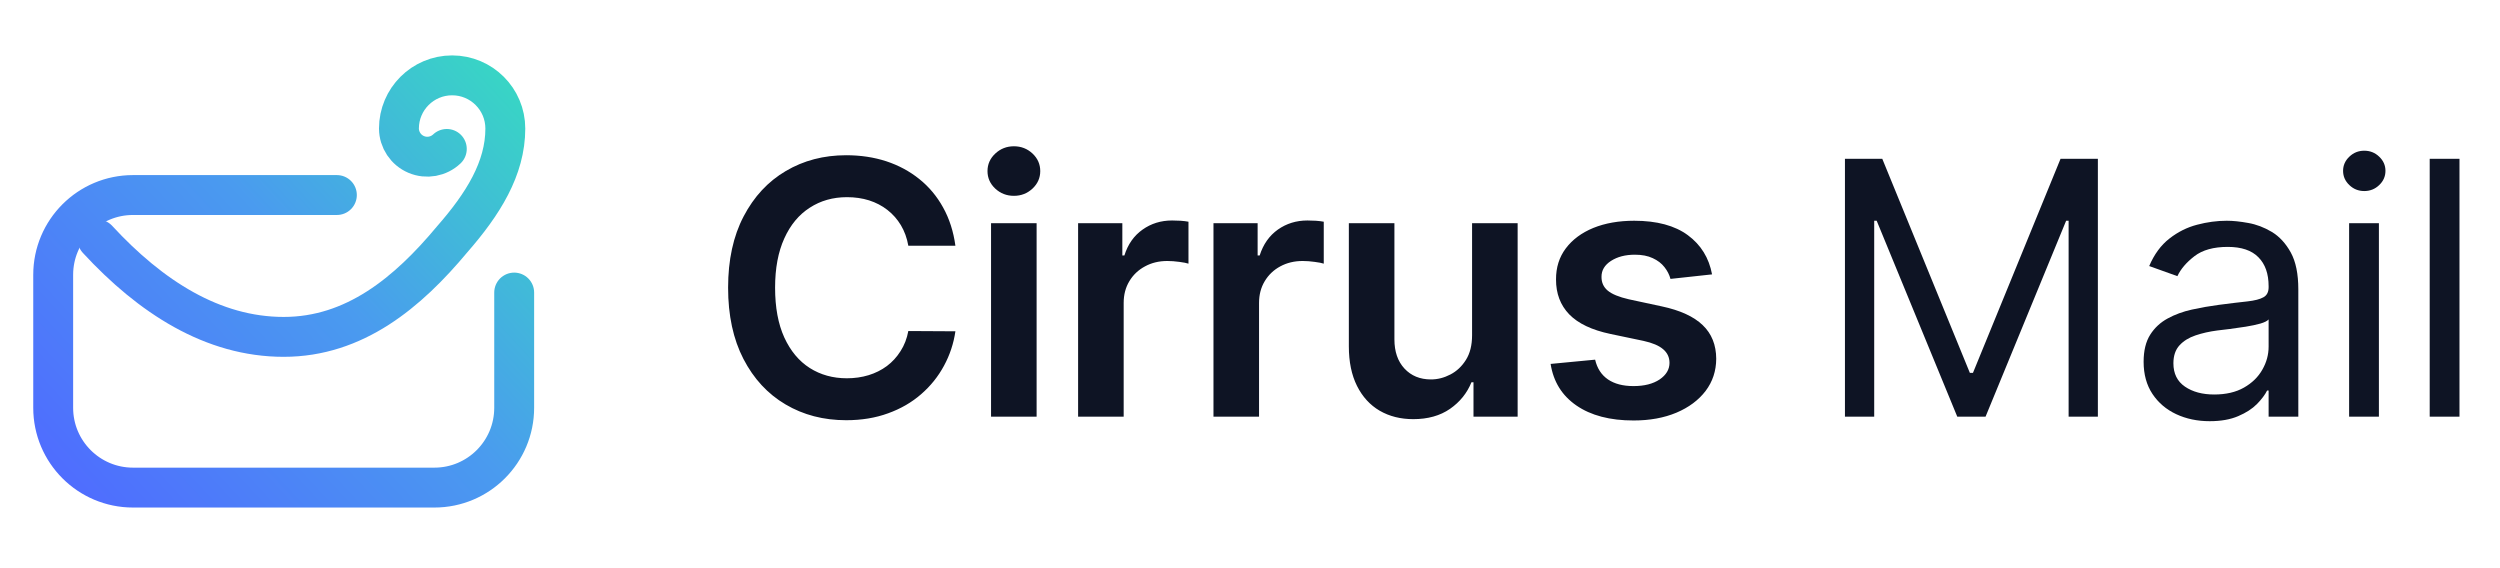
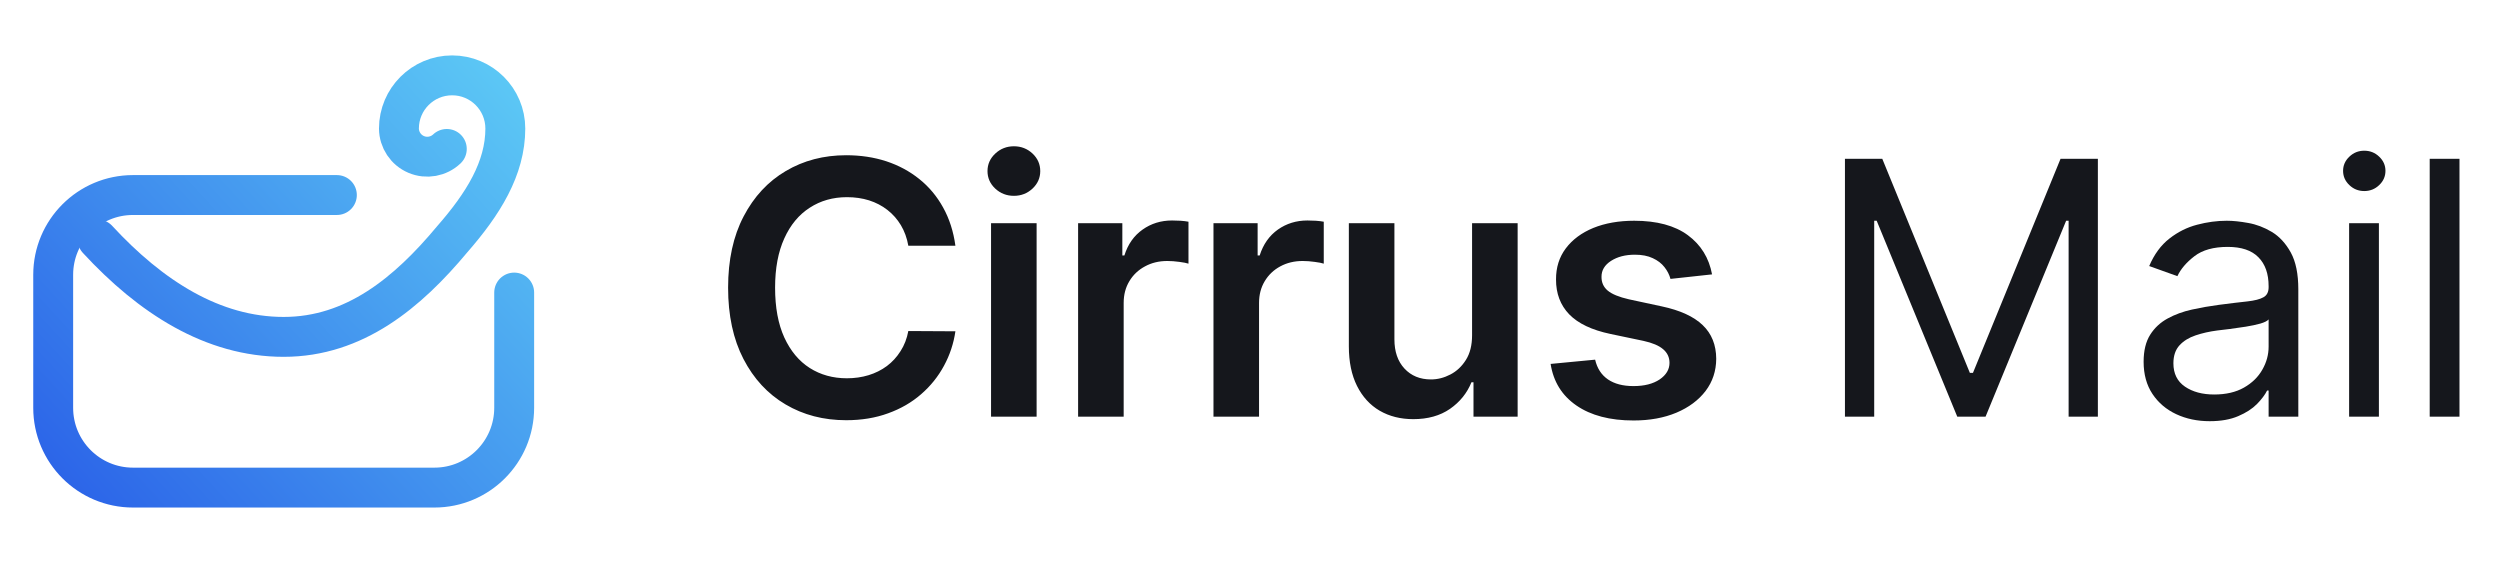
<svg xmlns="http://www.w3.org/2000/svg" width="282" height="64" viewBox="0 0 282 64" role="img" aria-labelledby="t">
  <defs>
    <linearGradient id="cw-g" x1="6" y1="55" x2="57" y2="8" gradientUnits="userSpaceOnUse">
-       <stop offset="0" stop-color="#4F6BFF" />
-       <stop offset=".55" stop-color="#4A9BEF" />
-       <stop offset="1" stop-color="#38D6C4" />
+       <stop offset="0" stop-color="#2B63E8" />
+       <stop offset="1" stop-color="#5CC8F5" />
    </linearGradient>
  </defs>
  <g fill="none" stroke="url(#cw-g)" stroke-width="4.5" stroke-linecap="round" stroke-linejoin="round">
    <path d="M38 22H15a9 9 0 0 0-9 9v15a9 9 0 0 0 9 9h34a9 9 0 0 0 9-9V33" />
    <path d="M11 27c6 6.5 13 11 21 11s14-5 19-11c3.5-4 6-8 6-12.5a6 6 0 0 0-12 0 3.2 3.2 0 0 0 5.4 2.3" />
  </g>
-   <path fill="#0E1424" d="M 107.77 27.72 L 102.46 27.72 Q 102.23 26.42 101.62 25.4 Q 101.01 24.39 100.1 23.68 Q 99.19 22.97 98.03 22.6 Q 96.88 22.24 95.54 22.24 Q 93.17 22.24 91.34 23.43 Q 89.5 24.61 88.47 26.89 Q 87.43 29.17 87.43 32.45 Q 87.43 35.79 88.47 38.07 Q 89.52 40.35 91.34 41.51 Q 93.17 42.67 95.53 42.67 Q 96.83 42.67 97.98 42.32 Q 99.12 41.97 100.04 41.29 Q 100.95 40.61 101.58 39.61 Q 102.22 38.62 102.46 37.34 L 107.77 37.37 Q 107.47 39.44 106.48 41.26 Q 105.5 43.08 103.91 44.46 Q 102.32 45.85 100.18 46.62 Q 98.05 47.4 95.45 47.4 Q 91.62 47.4 88.61 45.62 Q 85.6 43.85 83.86 40.49 Q 82.13 37.14 82.13 32.45 Q 82.13 27.75 83.88 24.41 Q 85.63 21.06 88.64 19.29 Q 91.65 17.51 95.45 17.51 Q 97.88 17.51 99.97 18.19 Q 102.06 18.88 103.69 20.19 Q 105.33 21.5 106.38 23.4 Q 107.44 25.3 107.77 27.72 Z M 111.79 47 L 111.79 25.18 L 116.93 25.18 L 116.93 47 L 111.79 47 Z M 114.37 22.09 Q 113.14 22.09 112.26 21.27 Q 111.39 20.45 111.39 19.3 Q 111.39 18.14 112.27 17.32 Q 113.15 16.5 114.37 16.5 Q 115.59 16.5 116.47 17.32 Q 117.34 18.14 117.34 19.3 Q 117.34 20.45 116.47 21.27 Q 115.59 22.09 114.37 22.09 Z M 121.61 47 L 121.61 25.18 L 126.6 25.18 L 126.6 28.82 L 126.83 28.82 Q 127.42 26.93 128.88 25.9 Q 130.33 24.87 132.21 24.87 Q 132.64 24.87 133.17 24.9 Q 133.7 24.94 134.06 25.01 L 134.06 29.74 Q 133.73 29.63 133.03 29.54 Q 132.32 29.44 131.67 29.44 Q 130.26 29.44 129.15 30.05 Q 128.03 30.65 127.39 31.72 Q 126.75 32.78 126.75 34.17 L 126.75 47 L 121.61 47 Z M 136.88 47 L 136.88 25.18 L 141.86 25.18 L 141.86 28.82 L 142.09 28.82 Q 142.69 26.93 144.14 25.9 Q 145.6 24.87 147.48 24.87 Q 147.9 24.87 148.43 24.9 Q 148.97 24.94 149.32 25.01 L 149.32 29.74 Q 149 29.63 148.29 29.54 Q 147.59 29.44 146.94 29.44 Q 145.53 29.44 144.41 30.05 Q 143.3 30.65 142.66 31.72 Q 142.02 32.78 142.02 34.17 L 142.02 47 L 136.88 47 Z M 166.05 37.82 L 166.05 25.18 L 171.19 25.18 L 171.19 47 L 166.21 47 L 166.21 43.12 L 165.98 43.12 Q 165.24 44.95 163.56 46.12 Q 161.88 47.28 159.42 47.28 Q 157.27 47.28 155.63 46.33 Q 153.99 45.37 153.07 43.53 Q 152.15 41.69 152.15 39.07 L 152.15 25.18 L 157.29 25.18 L 157.29 38.28 Q 157.29 40.35 158.42 41.57 Q 159.56 42.8 161.41 42.8 Q 162.54 42.8 163.61 42.24 Q 164.67 41.69 165.36 40.59 Q 166.05 39.49 166.05 37.82 Z M 193.12 30.95 L 188.43 31.46 Q 188.24 30.75 187.75 30.13 Q 187.26 29.5 186.43 29.12 Q 185.61 28.73 184.41 28.73 Q 182.81 28.73 181.72 29.43 Q 180.64 30.13 180.65 31.23 Q 180.64 32.18 181.35 32.78 Q 182.07 33.38 183.73 33.76 L 187.45 34.56 Q 190.55 35.22 192.06 36.67 Q 193.58 38.12 193.59 40.47 Q 193.58 42.53 192.39 44.1 Q 191.2 45.66 189.1 46.55 Q 187 47.43 184.27 47.43 Q 180.27 47.43 177.82 45.74 Q 175.38 44.06 174.91 41.05 L 179.93 40.57 Q 180.27 42.04 181.38 42.8 Q 182.48 43.55 184.26 43.55 Q 186.09 43.55 187.21 42.8 Q 188.32 42.04 188.32 40.93 Q 188.32 40 187.6 39.39 Q 186.89 38.78 185.38 38.45 L 181.66 37.67 Q 178.52 37.01 177.01 35.46 Q 175.51 33.9 175.52 31.52 Q 175.51 29.5 176.62 28.02 Q 177.74 26.53 179.73 25.71 Q 181.73 24.9 184.34 24.9 Q 188.18 24.9 190.39 26.53 Q 192.6 28.16 193.12 30.95 Z" />
-   <path fill="#0E1424" d="M 208.11 17.91 L 212.32 17.91 L 222.2 42.06 L 222.55 42.06 L 232.43 17.91 L 236.64 17.91 L 236.64 47 L 233.34 47 L 233.34 24.9 L 233.06 24.9 L 223.97 47 L 220.78 47 L 211.69 24.9 L 211.41 24.9 L 211.41 47 L 208.11 47 L 208.11 17.91 Z M 249.25 47.51 Q 247.17 47.51 245.48 46.72 Q 243.79 45.93 242.8 44.44 Q 241.8 42.94 241.8 40.81 Q 241.8 38.93 242.54 37.76 Q 243.28 36.59 244.52 35.92 Q 245.75 35.25 247.25 34.92 Q 248.75 34.59 250.27 34.39 Q 252.26 34.13 253.5 34 Q 254.74 33.86 255.32 33.53 Q 255.9 33.21 255.9 32.4 L 255.9 32.28 Q 255.9 30.18 254.75 29.02 Q 253.61 27.85 251.29 27.85 Q 248.89 27.85 247.53 28.9 Q 246.17 29.95 245.61 31.15 L 242.43 30.01 Q 243.28 28.02 244.71 26.91 Q 246.14 25.79 247.83 25.35 Q 249.53 24.9 251.18 24.9 Q 252.23 24.9 253.6 25.15 Q 254.97 25.39 256.26 26.16 Q 257.54 26.93 258.4 28.48 Q 259.25 30.03 259.25 32.63 L 259.25 47 L 255.9 47 L 255.9 44.05 L 255.73 44.05 Q 255.38 44.76 254.59 45.57 Q 253.79 46.38 252.47 46.94 Q 251.15 47.51 249.25 47.51 Z M 249.76 44.5 Q 251.75 44.5 253.12 43.72 Q 254.49 42.94 255.19 41.7 Q 255.9 40.47 255.9 39.1 L 255.9 36.03 Q 255.68 36.29 254.97 36.5 Q 254.25 36.7 253.32 36.85 Q 252.39 37 251.51 37.11 Q 250.64 37.21 250.1 37.28 Q 248.79 37.45 247.66 37.83 Q 246.53 38.21 245.85 38.95 Q 245.16 39.7 245.16 40.98 Q 245.16 42.72 246.46 43.61 Q 247.76 44.5 249.76 44.5 Z M 264.98 47 L 264.98 25.18 L 268.34 25.18 L 268.34 47 L 264.98 47 Z M 266.69 21.55 Q 265.71 21.55 265.01 20.88 Q 264.3 20.21 264.3 19.27 Q 264.3 18.34 265.01 17.67 Q 265.71 17 266.69 17 Q 267.67 17 268.37 17.67 Q 269.08 18.34 269.08 19.27 Q 269.08 20.21 268.37 20.88 Q 267.67 21.55 266.69 21.55 Z M 277.43 17.91 L 277.43 47 L 274.07 47 L 274.07 17.91 L 277.43 17.91 Z" />
+   <path fill="#15171C" d="M 107.77 27.72 L 102.46 27.72 Q 102.23 26.42 101.62 25.4 Q 101.01 24.39 100.1 23.68 Q 99.19 22.97 98.03 22.6 Q 96.88 22.24 95.54 22.24 Q 93.17 22.24 91.34 23.43 Q 89.5 24.61 88.47 26.89 Q 87.43 29.17 87.43 32.45 Q 87.43 35.79 88.47 38.07 Q 89.52 40.35 91.34 41.51 Q 93.17 42.67 95.53 42.67 Q 96.83 42.67 97.98 42.32 Q 99.12 41.97 100.04 41.29 Q 100.95 40.61 101.58 39.61 Q 102.22 38.62 102.46 37.34 L 107.77 37.37 Q 107.47 39.44 106.48 41.26 Q 105.5 43.08 103.91 44.46 Q 102.32 45.85 100.18 46.62 Q 98.05 47.4 95.45 47.4 Q 91.62 47.4 88.61 45.62 Q 85.6 43.85 83.86 40.49 Q 82.13 37.14 82.13 32.45 Q 82.13 27.75 83.88 24.41 Q 85.63 21.06 88.64 19.29 Q 91.65 17.51 95.45 17.51 Q 97.88 17.51 99.97 18.19 Q 102.06 18.88 103.69 20.19 Q 105.33 21.5 106.38 23.4 Q 107.44 25.3 107.77 27.72 Z M 111.79 47 L 111.79 25.18 L 116.93 25.18 L 116.93 47 L 111.79 47 Z M 114.37 22.09 Q 113.14 22.09 112.26 21.27 Q 111.39 20.45 111.39 19.3 Q 111.39 18.14 112.27 17.32 Q 113.15 16.5 114.37 16.5 Q 115.59 16.5 116.47 17.32 Q 117.34 18.14 117.34 19.3 Q 117.34 20.45 116.47 21.27 Q 115.59 22.09 114.37 22.09 Z M 121.61 47 L 121.61 25.18 L 126.6 25.18 L 126.6 28.82 L 126.83 28.82 Q 127.42 26.93 128.88 25.9 Q 130.33 24.87 132.21 24.87 Q 132.64 24.87 133.17 24.9 Q 133.7 24.94 134.06 25.01 L 134.06 29.74 Q 133.73 29.63 133.03 29.54 Q 132.32 29.44 131.67 29.44 Q 130.26 29.44 129.15 30.05 Q 128.03 30.65 127.39 31.72 Q 126.75 32.78 126.75 34.17 L 126.75 47 L 121.61 47 Z M 136.88 47 L 136.88 25.18 L 141.86 25.18 L 141.86 28.82 L 142.09 28.82 Q 142.69 26.93 144.14 25.9 Q 145.6 24.87 147.48 24.87 Q 147.9 24.87 148.43 24.9 Q 148.97 24.94 149.32 25.01 L 149.32 29.74 Q 149 29.63 148.29 29.54 Q 147.59 29.44 146.94 29.44 Q 145.53 29.44 144.41 30.05 Q 143.3 30.65 142.66 31.72 Q 142.02 32.78 142.02 34.17 L 142.02 47 L 136.88 47 Z M 166.05 37.82 L 166.05 25.18 L 171.19 25.18 L 171.19 47 L 166.21 47 L 166.21 43.12 L 165.98 43.12 Q 165.24 44.95 163.56 46.12 Q 161.88 47.28 159.42 47.28 Q 157.27 47.28 155.63 46.33 Q 153.99 45.37 153.07 43.53 Q 152.15 41.69 152.15 39.07 L 152.15 25.18 L 157.29 25.18 L 157.29 38.28 Q 157.29 40.35 158.42 41.57 Q 159.56 42.8 161.41 42.8 Q 162.54 42.8 163.61 42.24 Q 164.67 41.69 165.36 40.59 Q 166.05 39.49 166.05 37.82 Z M 193.12 30.95 L 188.43 31.46 Q 188.24 30.75 187.75 30.13 Q 187.26 29.5 186.43 29.12 Q 185.61 28.73 184.41 28.73 Q 182.81 28.73 181.72 29.43 Q 180.64 30.13 180.65 31.23 Q 180.64 32.18 181.35 32.78 Q 182.07 33.38 183.73 33.76 L 187.45 34.56 Q 190.55 35.22 192.06 36.67 Q 193.58 38.12 193.59 40.47 Q 193.58 42.53 192.39 44.1 Q 191.2 45.66 189.1 46.55 Q 187 47.43 184.27 47.43 Q 180.27 47.43 177.82 45.74 Q 175.38 44.06 174.91 41.05 L 179.93 40.57 Q 180.27 42.04 181.38 42.8 Q 182.48 43.55 184.26 43.55 Q 186.09 43.55 187.21 42.8 Q 188.32 42.04 188.32 40.93 Q 188.32 40 187.6 39.39 Q 186.89 38.78 185.38 38.45 L 181.66 37.67 Q 178.52 37.01 177.01 35.46 Q 175.51 33.9 175.52 31.52 Q 175.51 29.5 176.62 28.02 Q 177.74 26.53 179.73 25.71 Q 181.73 24.9 184.34 24.9 Q 188.18 24.9 190.39 26.53 Q 192.6 28.16 193.12 30.95 Z" />
+   <path fill="#15171C" d="M 208.11 17.91 L 212.32 17.91 L 222.2 42.06 L 222.55 42.06 L 232.43 17.91 L 236.64 17.91 L 236.64 47 L 233.34 47 L 233.34 24.9 L 233.06 24.9 L 223.97 47 L 220.78 47 L 211.69 24.9 L 211.41 24.9 L 211.41 47 L 208.11 47 L 208.11 17.91 Z M 249.25 47.51 Q 247.17 47.51 245.48 46.72 Q 243.79 45.93 242.8 44.44 Q 241.8 42.94 241.8 40.81 Q 241.8 38.93 242.54 37.76 Q 243.28 36.59 244.52 35.92 Q 245.75 35.25 247.25 34.92 Q 248.75 34.59 250.27 34.39 Q 252.26 34.13 253.5 34 Q 254.74 33.86 255.32 33.53 Q 255.9 33.21 255.9 32.4 L 255.9 32.28 Q 255.9 30.18 254.75 29.02 Q 253.61 27.85 251.29 27.85 Q 248.89 27.85 247.53 28.9 Q 246.17 29.95 245.61 31.15 L 242.43 30.01 Q 243.28 28.02 244.71 26.91 Q 246.14 25.79 247.83 25.35 Q 249.53 24.9 251.18 24.9 Q 252.23 24.9 253.6 25.15 Q 254.97 25.39 256.26 26.16 Q 257.54 26.93 258.4 28.48 Q 259.25 30.03 259.25 32.63 L 259.25 47 L 255.9 47 L 255.9 44.05 L 255.73 44.05 Q 255.38 44.76 254.59 45.57 Q 253.79 46.38 252.47 46.94 Q 251.15 47.51 249.25 47.51 Z M 249.76 44.5 Q 251.75 44.5 253.12 43.72 Q 254.49 42.94 255.19 41.7 Q 255.9 40.47 255.9 39.1 L 255.9 36.03 Q 255.68 36.29 254.97 36.5 Q 254.25 36.7 253.32 36.85 Q 252.39 37 251.51 37.11 Q 250.64 37.21 250.1 37.28 Q 248.79 37.45 247.66 37.83 Q 246.53 38.21 245.85 38.95 Q 245.16 39.7 245.16 40.98 Q 245.16 42.72 246.46 43.61 Q 247.76 44.5 249.76 44.5 Z M 264.98 47 L 264.98 25.18 L 268.34 25.18 L 268.34 47 L 264.98 47 Z M 266.69 21.55 Q 265.71 21.55 265.01 20.88 Q 264.3 20.21 264.3 19.27 Q 264.3 18.34 265.01 17.67 Q 265.71 17 266.69 17 Q 267.67 17 268.37 17.67 Q 269.08 18.34 269.08 19.27 Q 269.08 20.21 268.37 20.88 Q 267.67 21.55 266.69 21.55 Z M 277.43 17.91 L 277.43 47 L 274.07 47 L 274.07 17.91 L 277.43 17.91 Z" />
</svg>
